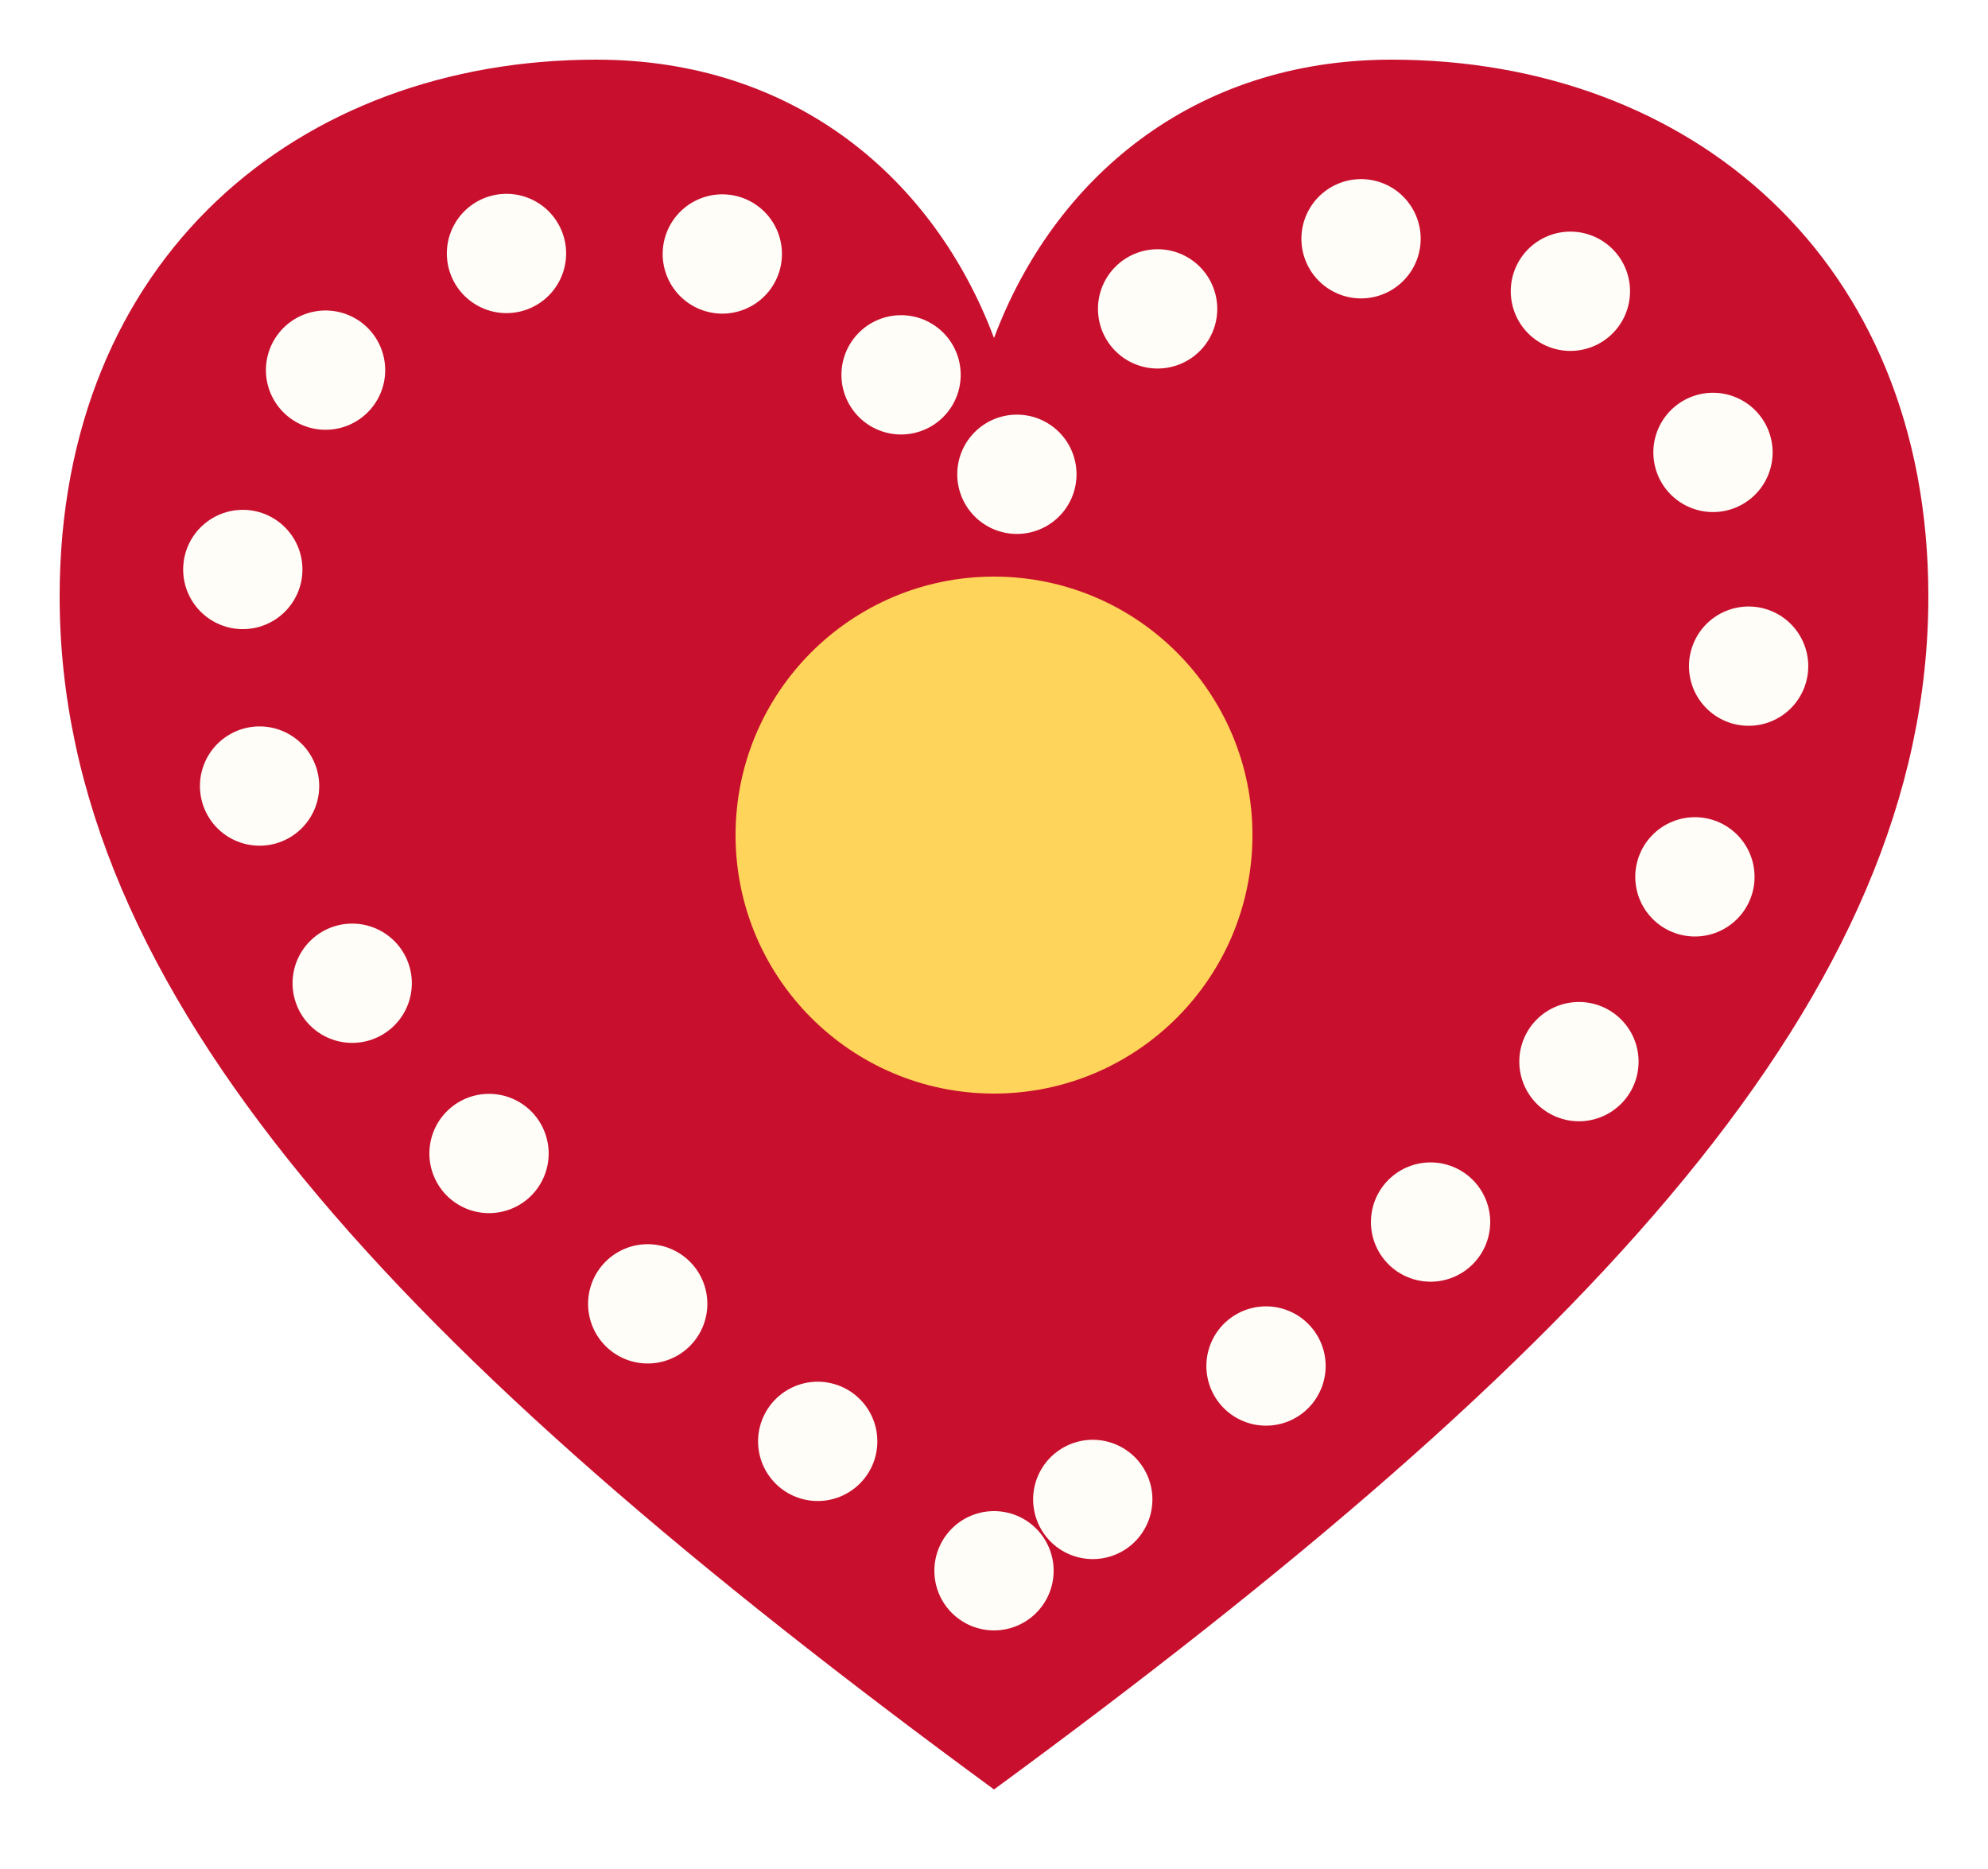
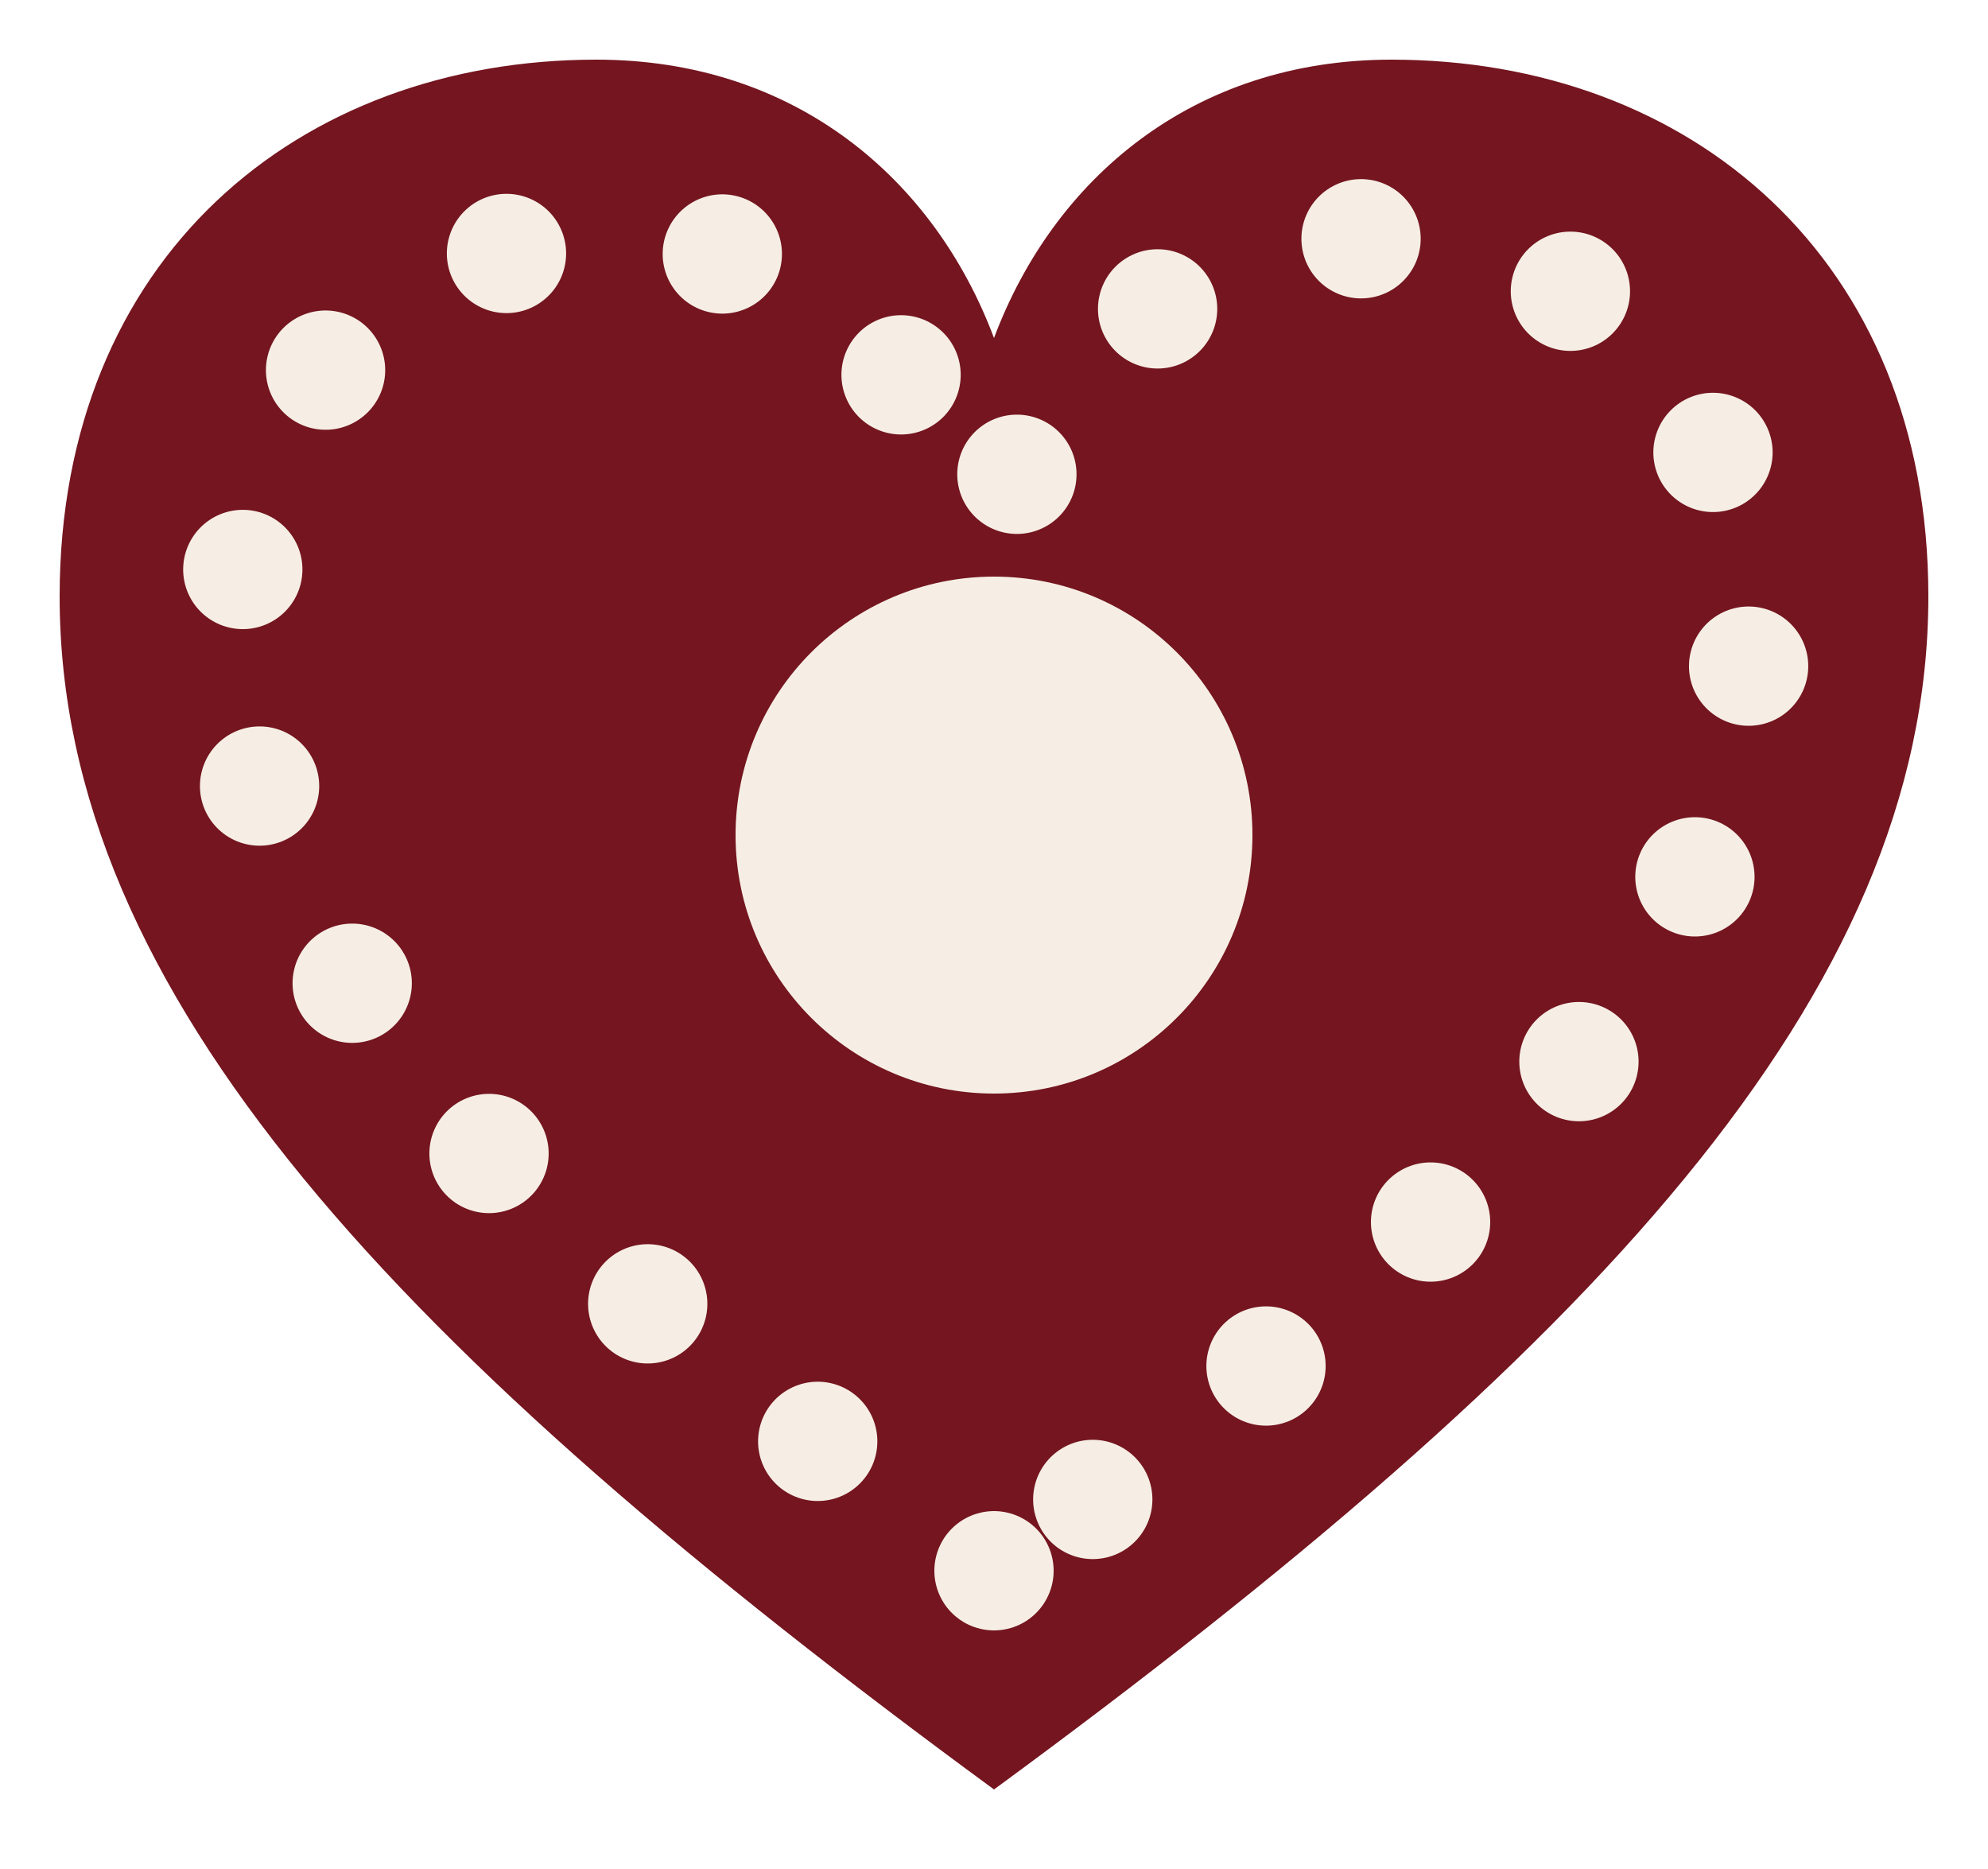
<svg xmlns="http://www.w3.org/2000/svg" viewBox="0 0 100 94">
-   <path d="M50 90C20 68 3 50 3 30C3 13 15 3 30 3C40 3 47 9 50 17C53 9 60 3 70 3C85 3 97 13 97 30C97 50 80 68 50 90Z" fill="#c8102e" />
-   <path d="M50 79C26 62 12 48 12 32C12 19 21 12 31 12C40 12 46 18 50 26C54 18 60 12 69 12C79 12 88 19 88 32C88 48 74 62 50 79Z" fill="none" stroke="#fffdf8" stroke-width="6" stroke-linecap="round" stroke-dasharray="0 11" />
-   <circle cx="50" cy="42" r="13" fill="#ffd45a" />
+   <path d="M50 90C20 68 3 50 3 30C3 13 15 3 30 3C40 3 47 9 50 17C53 9 60 3 70 3C85 3 97 13 97 30C97 50 80 68 50 90Z" fill="#74151f" />
+   <path d="M50 79C26 62 12 48 12 32C12 19 21 12 31 12C40 12 46 18 50 26C54 18 60 12 69 12C79 12 88 19 88 32C88 48 74 62 50 79Z" fill="none" stroke="#f6eee4" stroke-width="6" stroke-linecap="round" stroke-dasharray="0 11" />
+   <circle cx="50" cy="42" r="13" fill="#f6eee4" />
</svg>
